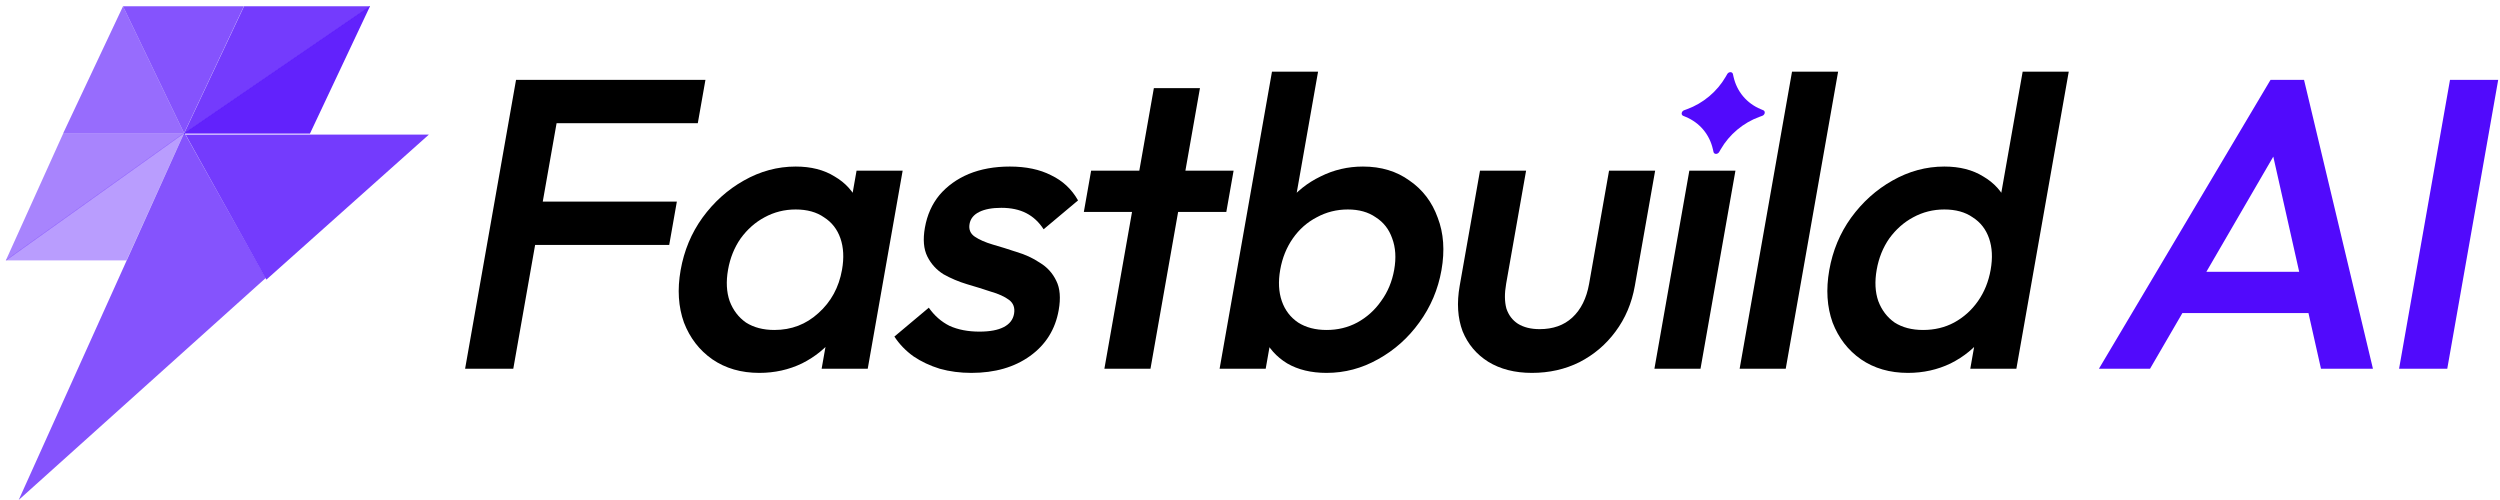
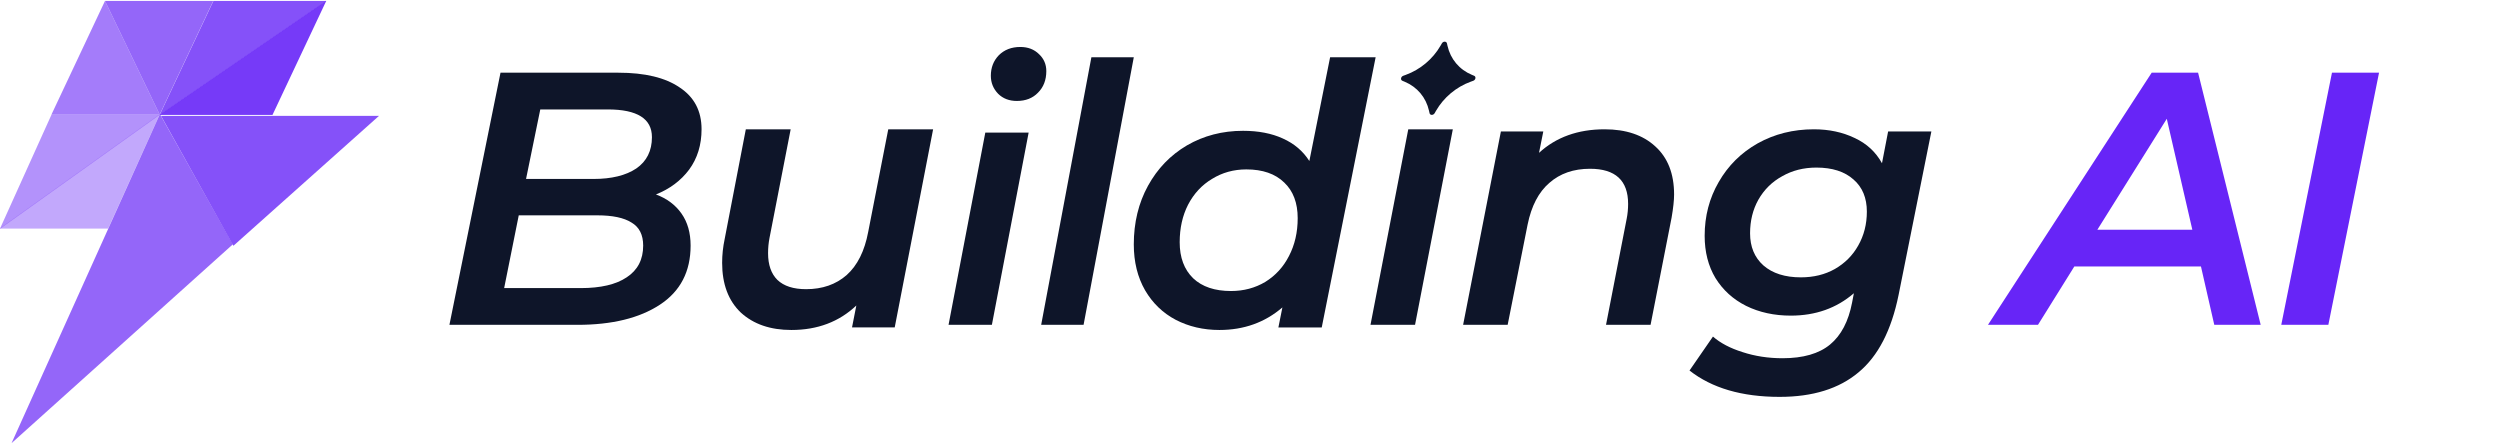
- <svg xmlns="http://www.w3.org/2000/svg" width="430" height="86" viewBox="0 0 430 86" fill="none">
-   <path opacity="0.4" d="M1.03 44.729L31.594 22.899H31.652L21.759 44.792H1.001L1.03 44.729Z" fill="#510afc" />
-   <path opacity="0.6" d="M31.652 22.885L31.648 22.897H10.879L21.158 1.081L31.652 22.885Z" fill="#510afc" />
-   <path opacity="0.7" d="M21.168 1.092L21.172 1.083L41.941 1.083L31.663 22.897L21.168 1.092Z" fill="#510afc" />
-   <path opacity="0.8" d="M45.815 48.096L31.922 23.147H73.771L45.815 48.096Z" fill="#510afc" />
-   <path opacity="0.7" d="M31.755 22.898L45.701 47.817L45.652 47.862L3.219 85.987L31.664 22.898H31.755ZM73.195 23.405L73.765 22.898H73.767L73.195 23.405Z" fill="#510afc" />
-   <path opacity="0.5" d="M31.63 22.958L1.06 44.792H1.004L10.898 22.898H31.657L31.63 22.958Z" fill="#510afc" />
-   <path opacity="0.8" d="M63.598 1.151L31.718 22.976H31.652L41.975 1.082H63.631L63.598 1.151Z" fill="#510afc" />
-   <path opacity="0.9" d="M31.689 22.912L63.575 1.082H63.637L53.315 22.976H31.658L31.689 22.912Z" fill="#510afc" />
-   <path d="M412.64 63.427L421.4 13.742H429.689L420.928 63.427H412.64Z" fill="#510afc" />
-   <path d="M361.011 63.427L390.529 13.742H396.295L408.147 63.427H399.21L390.162 23.182H393.189L369.804 63.427H361.011ZM372.935 53.845L374.186 46.747H400.926L399.674 53.845H372.935Z" fill="#510afc" />
-   <path d="M328.167 64.137C325.044 64.137 322.347 63.356 320.075 61.794C317.852 60.233 316.229 58.127 315.207 55.477C314.241 52.78 314.05 49.775 314.634 46.463C315.227 43.103 316.477 40.099 318.386 37.449C320.351 34.752 322.721 32.622 325.495 31.061C328.325 29.452 331.302 28.647 334.425 28.647C337.068 28.647 339.298 29.215 341.116 30.351C342.99 31.439 344.356 32.953 345.216 34.894C346.075 36.834 346.287 39.034 345.854 41.495L344.126 51.29C343.693 53.75 342.704 55.951 341.161 57.891C339.665 59.831 337.785 61.369 335.518 62.504C333.26 63.593 330.81 64.137 328.167 64.137ZM330.766 56.755C332.736 56.755 334.517 56.329 336.108 55.477C337.757 54.578 339.127 53.348 340.219 51.786C341.311 50.225 342.037 48.427 342.395 46.392C342.754 44.357 342.663 42.559 342.121 40.998C341.58 39.436 340.639 38.23 339.3 37.378C338.017 36.479 336.391 36.029 334.421 36.029C332.499 36.029 330.714 36.479 329.065 37.378C327.474 38.23 326.108 39.436 324.968 40.998C323.875 42.559 323.15 44.357 322.791 46.392C322.432 48.427 322.524 50.225 323.065 51.786C323.655 53.348 324.591 54.578 325.874 55.477C327.213 56.329 328.844 56.755 330.766 56.755ZM346.815 63.427H338.887L340.502 54.271L343.335 45.966L343.418 37.733L347.898 12.322H355.826L346.815 63.427Z" fill="currentColor" />
-   <path d="M299.217 63.427L308.229 12.322H316.157L307.145 63.427H299.217Z" fill="currentColor" />
-   <path d="M284.559 63.427L290.566 29.357H298.495L292.487 63.427H284.559Z" fill="currentColor" />
-   <path d="M263.489 64.137C260.558 64.137 258.052 63.498 255.971 62.22C253.938 60.943 252.469 59.192 251.564 56.968C250.715 54.697 250.549 52.094 251.067 49.16L254.559 29.357H262.487L259.057 48.805C258.765 50.462 258.779 51.881 259.099 53.064C259.476 54.2 260.138 55.075 261.087 55.69C262.083 56.306 263.327 56.613 264.816 56.613C267.122 56.613 268.993 55.951 270.428 54.626C271.919 53.253 272.886 51.313 273.328 48.805L276.757 29.357H284.685L281.194 49.16C280.668 52.141 279.556 54.768 277.858 57.039C276.217 59.263 274.154 61.014 271.671 62.291C269.196 63.522 266.468 64.137 263.489 64.137Z" fill="currentColor" />
-   <path d="M228.168 64.137C225.525 64.137 223.267 63.593 221.393 62.504C219.527 61.369 218.164 59.831 217.305 57.891C216.494 55.951 216.305 53.75 216.739 51.29L218.466 41.495C218.9 39.034 219.889 36.834 221.432 34.894C222.975 32.953 224.876 31.439 227.134 30.351C229.4 29.215 231.831 28.647 234.426 28.647C237.549 28.647 240.218 29.452 242.433 31.061C244.704 32.622 246.323 34.752 247.289 37.449C248.311 40.099 248.526 43.103 247.933 46.463C247.349 49.775 246.075 52.78 244.11 55.477C242.201 58.127 239.836 60.233 237.014 61.794C234.24 63.356 231.291 64.137 228.168 64.137ZM209.77 63.427L218.781 12.322H226.709L222.229 37.733L219.408 45.966L219.313 54.271L217.698 63.427H209.77ZM228.172 56.755C230.094 56.755 231.851 56.329 233.443 55.477C235.091 54.578 236.461 53.348 237.553 51.786C238.693 50.225 239.443 48.427 239.802 46.392C240.16 44.357 240.045 42.559 239.455 40.998C238.914 39.436 237.973 38.23 236.634 37.378C235.351 36.479 233.749 36.029 231.827 36.029C229.905 36.029 228.12 36.479 226.472 37.378C224.832 38.23 223.466 39.436 222.374 40.998C221.282 42.559 220.556 44.357 220.197 46.392C219.839 48.427 219.93 50.225 220.472 51.786C221.013 53.348 221.949 54.578 223.28 55.477C224.62 56.329 226.25 56.755 228.172 56.755Z" fill="currentColor" />
-   <path d="M189.954 63.427L198.464 15.161H206.392L197.882 63.427H189.954ZM186.421 36.455L187.673 29.357H212.178L210.926 36.455H186.421Z" fill="currentColor" />
-   <path d="M167.075 64.137C165.153 64.137 163.345 63.9 161.651 63.427C159.965 62.907 158.456 62.197 157.125 61.298C155.802 60.351 154.705 59.216 153.834 57.891L159.755 52.922C160.714 54.294 161.9 55.335 163.313 56.045C164.781 56.708 166.501 57.039 168.471 57.039C170.249 57.039 171.64 56.779 172.645 56.258C173.649 55.738 174.239 54.98 174.415 53.987C174.598 52.946 174.308 52.141 173.543 51.574C172.778 51.006 171.732 50.532 170.406 50.154C169.135 49.728 167.769 49.302 166.306 48.876C164.892 48.45 163.551 47.883 162.282 47.173C161.071 46.416 160.145 45.398 159.505 44.121C158.866 42.843 158.725 41.187 159.084 39.152C159.468 36.975 160.302 35.106 161.586 33.545C162.919 31.983 164.597 30.777 166.621 29.925C168.693 29.073 171.051 28.647 173.693 28.647C176.48 28.647 178.843 29.144 180.782 30.138C182.777 31.084 184.325 32.528 185.424 34.468L179.503 39.436C178.711 38.206 177.72 37.283 176.531 36.668C175.343 36.053 173.907 35.745 172.226 35.745C170.64 35.745 169.373 35.982 168.425 36.455C167.476 36.928 166.923 37.614 166.764 38.513C166.597 39.46 166.901 40.193 167.674 40.714C168.447 41.234 169.473 41.684 170.751 42.062C172.078 42.441 173.444 42.867 174.85 43.34C176.313 43.766 177.646 44.381 178.849 45.185C180.109 45.943 181.055 46.983 181.686 48.309C182.326 49.586 182.462 51.266 182.095 53.348C181.511 56.66 179.871 59.286 177.174 61.227C174.478 63.167 171.111 64.137 167.075 64.137Z" fill="currentColor" />
-   <path d="M130.6 64.137C127.477 64.137 124.78 63.356 122.509 61.794C120.285 60.233 118.663 58.127 117.64 55.477C116.674 52.78 116.484 49.775 117.068 46.463C117.66 43.103 118.911 40.099 120.819 37.449C122.784 34.752 125.154 32.622 127.928 31.061C130.758 29.452 133.735 28.647 136.858 28.647C139.501 28.647 141.731 29.215 143.549 30.351C145.423 31.439 146.79 32.953 147.649 34.894C148.508 36.834 148.721 39.034 148.287 41.495L146.56 51.29C146.126 53.75 145.137 55.95 143.594 57.891C142.099 59.831 140.218 61.369 137.951 62.504C135.693 63.593 133.243 64.137 130.6 64.137ZM133.199 56.755C136.13 56.755 138.656 55.785 140.776 53.845C142.944 51.905 144.295 49.42 144.829 46.392C145.187 44.357 145.096 42.559 144.554 40.998C144.013 39.436 143.073 38.23 141.733 37.378C140.45 36.479 138.824 36.029 136.854 36.029C134.932 36.029 133.147 36.479 131.499 37.378C129.907 38.23 128.541 39.436 127.401 40.998C126.309 42.559 125.583 44.357 125.224 46.392C124.866 48.427 124.957 50.225 125.499 51.786C126.088 53.348 127.024 54.578 128.307 55.477C129.647 56.329 131.277 56.755 133.199 56.755ZM141.32 63.427L142.935 54.271L145.769 45.966L145.851 37.733L147.328 29.357H155.256L149.248 63.427H141.32Z" fill="currentColor" />
-   <path d="M79.997 63.427L88.758 13.742H97.046L88.285 63.427H79.997ZM89.445 42.133L90.76 34.681H116.418L115.104 42.133H89.445ZM93.138 21.195L94.452 13.742H121.335L120.021 21.195H93.138Z" fill="currentColor" />
-   <path d="M297.087 12.738C297.338 12.302 297.964 12.302 298.062 12.738L298.165 13.199C298.737 15.751 300.433 17.771 302.847 18.778L303.283 18.96C303.695 19.132 303.586 19.748 303.114 19.92L302.614 20.102C299.844 21.108 297.437 23.129 295.964 25.681L295.698 26.142C295.447 26.578 294.821 26.578 294.724 26.142L294.62 25.681C294.048 23.129 292.353 21.108 289.939 20.102L289.503 19.92C289.091 19.748 289.199 19.132 289.672 18.96L290.172 18.778C292.941 17.771 295.349 15.751 296.821 13.199L297.087 12.738Z" fill="#510afc" />
+ <svg xmlns="http://www.w3.org/2000/svg" width="480" height="86" viewBox="0 0 480 86" fill="none">
+   <path opacity="0.4" d="M0.03 43.824L30.594 21.994H30.652L20.759 43.888H0.001L0.03 43.824Z" fill="#6725F7" />
+   <path opacity="0.6" d="M30.652 21.98L30.648 21.993H9.879L20.158 0.177L30.652 21.98Z" fill="#6725F7" />
+   <path opacity="0.7" d="M20.168 0.187L20.172 0.179L40.941 0.179L30.663 21.993L20.168 0.187Z" fill="#6725F7" />
+   <path opacity="0.8" d="M44.815 47.191L30.922 22.243H72.771L44.815 47.191Z" fill="#6725F7" />
+   <path opacity="0.7" d="M30.755 21.994L44.701 46.913L44.652 46.958L2.219 85.082L30.664 21.994H30.755ZM72.195 22.5L72.765 21.994H72.767L72.195 22.5Z" fill="#6725F7" />
+   <path opacity="0.5" d="M30.63 22.053L0.06 43.887H0.004L9.897 21.994H30.657L30.63 22.053Z" fill="#6725F7" />
+   <path opacity="0.8" d="M62.598 0.247L30.718 22.071H30.652L40.975 0.178H62.631L62.598 0.247Z" fill="#6725F7" />
+   <path opacity="0.9" d="M30.689 22.007L62.575 0.178H62.637L52.315 22.072H30.658L30.689 22.007Z" fill="#6725F7" />
+   <path d="M447.043 62.368H438.004L447.738 13.958H456.776L447.043 62.368Z" fill="#6725F7" />
+   <path d="M434.053 62.368H425.141L422.585 51.165H398.269L391.292 62.368H381.69L413.122 13.958H422.033L434.053 62.368ZM416.023 22.81L402.691 44.111H420.928L416.023 22.81Z" fill="#6725F7" />
+   <path d="M362.519 25.242H370.823L364.525 56.649C363.141 63.443 360.581 68.389 356.844 71.485C353.107 74.628 348.055 76.2 341.689 76.2C334.446 76.2 328.679 74.513 324.388 71.139L328.887 64.622C330.317 65.87 332.208 66.863 334.561 67.603C336.96 68.389 339.521 68.781 342.242 68.781C346.21 68.781 349.255 67.903 351.377 66.147C353.499 64.391 354.906 61.71 355.598 58.105L355.944 56.302C352.623 59.168 348.586 60.6 343.834 60.6C340.651 60.6 337.79 59.976 335.253 58.728C332.762 57.48 330.801 55.701 329.371 53.39C327.987 51.079 327.295 48.375 327.295 45.278C327.295 41.488 328.195 38.045 329.994 34.948C331.793 31.805 334.284 29.332 337.468 27.53C340.697 25.727 344.295 24.826 348.263 24.826C351.17 24.826 353.776 25.38 356.083 26.49C358.39 27.553 360.143 29.17 361.342 31.343L362.519 25.242ZM345.772 53.251C348.217 53.251 350.385 52.72 352.277 51.657C354.214 50.547 355.714 49.045 356.775 47.15C357.882 45.209 358.436 43.037 358.436 40.633C358.436 37.999 357.582 35.942 355.875 34.463C354.168 32.937 351.792 32.175 348.747 32.175C346.302 32.175 344.111 32.729 342.173 33.839C340.236 34.902 338.713 36.404 337.606 38.345C336.545 40.24 336.014 42.389 336.014 44.793C336.014 47.381 336.868 49.438 338.575 50.963C340.328 52.489 342.727 53.251 345.772 53.251Z" fill="#0E1529" />
+   <path d="M308.082 24.826C312.187 24.826 315.426 25.915 317.798 28.093C320.216 30.272 321.425 33.354 321.425 37.34C321.425 38.452 321.265 39.935 320.946 41.789L316.909 62.368H308.356L312.324 41.998C312.507 41.071 312.598 40.121 312.598 39.148C312.598 34.652 310.158 32.404 305.277 32.404C302.129 32.404 299.529 33.307 297.476 35.115C295.424 36.876 294.032 39.541 293.303 43.11L289.471 62.368H280.918L288.171 25.243H296.313L295.492 29.345C298.776 26.332 302.973 24.826 308.082 24.826Z" fill="#0E1529" />
+   <path d="M271.688 62.368H263.135L270.388 24.826H278.942L271.688 62.368Z" fill="#0E1529" />
+   <path d="M255.381 10.994H264.123L253.773 62.867H245.451L246.22 59.022C242.863 61.911 238.831 63.356 234.122 63.356C231.045 63.356 228.248 62.704 225.73 61.399C223.259 60.094 221.301 58.206 219.856 55.736C218.411 53.219 217.688 50.283 217.688 46.928C217.688 42.733 218.597 38.981 220.415 35.672C222.234 32.363 224.728 29.776 227.898 27.912C231.115 26.048 234.705 25.116 238.668 25.116C241.605 25.116 244.146 25.605 246.29 26.584C248.481 27.563 250.183 29.008 251.395 30.918L255.381 10.994ZM236.36 55.876C238.784 55.876 240.975 55.293 242.933 54.128C244.891 52.916 246.407 51.262 247.479 49.165C248.598 47.021 249.157 44.597 249.157 41.894C249.157 38.958 248.295 36.674 246.57 35.043C244.845 33.365 242.421 32.526 239.297 32.526C236.873 32.526 234.681 33.132 232.723 34.344C230.765 35.509 229.227 37.164 228.108 39.307C227.036 41.405 226.5 43.805 226.5 46.508C226.5 49.444 227.362 51.751 229.087 53.429C230.812 55.06 233.236 55.876 236.36 55.876Z" fill="#0E1529" />
+   <path d="M208.047 62.368H199.905L209.546 10.994H217.688L208.047 62.368Z" fill="#0E1529" />
+   <path d="M190.442 62.368H182.121L189.177 25.465H197.498L190.442 62.368ZM195.235 19.384C193.77 19.384 192.572 18.923 191.64 18.002C190.708 17.034 190.242 15.883 190.242 14.547C190.242 12.98 190.753 11.667 191.773 10.607C192.838 9.548 194.214 9.018 195.9 9.018C197.365 9.018 198.563 9.479 199.495 10.4C200.427 11.275 200.893 12.358 200.893 13.648C200.893 15.353 200.36 16.735 199.295 17.795C198.275 18.854 196.921 19.384 195.235 19.384Z" fill="#0E1529" />
+   <path d="M170.546 24.826H179.158L171.786 62.858H163.589L164.415 58.656C161.109 61.789 156.952 63.356 151.946 63.356C147.905 63.356 144.667 62.24 142.233 60.009C139.845 57.73 138.651 54.549 138.651 50.465C138.651 48.946 138.812 47.426 139.133 45.907L143.198 24.826H151.809L147.744 45.694C147.561 46.643 147.469 47.617 147.469 48.614C147.469 50.845 148.066 52.554 149.26 53.742C150.5 54.928 152.337 55.522 154.771 55.522C157.894 55.522 160.489 54.62 162.555 52.816C164.622 50.964 166 48.21 166.689 44.554L170.546 24.826Z" fill="#0E1529" />
+   <path d="M125.942 37.333C128.044 38.117 129.678 39.339 130.846 40.999C132.014 42.658 132.597 44.71 132.597 47.154C132.597 52.133 130.636 55.914 126.712 58.495C122.789 61.077 117.511 62.368 110.879 62.368H86.289L96.097 13.958H118.726C123.817 13.958 127.74 14.903 130.496 16.794C133.298 18.638 134.699 21.312 134.699 24.816C134.699 27.813 133.905 30.395 132.317 32.561C130.729 34.682 128.604 36.273 125.942 37.333ZM103.733 21.012L101.001 34.359H113.962C117.418 34.359 120.15 33.691 122.159 32.354C124.167 30.971 125.171 28.965 125.171 26.337C125.171 22.787 122.345 21.012 116.694 21.012H103.733ZM111.51 55.314C115.34 55.314 118.282 54.623 120.337 53.239C122.439 51.856 123.49 49.828 123.49 47.154C123.49 45.079 122.742 43.604 121.248 42.728C119.8 41.806 117.605 41.344 114.662 41.344H99.6L96.797 55.314H111.51Z" fill="#0E1529" />
+   <path d="M276.839 8.327C277.09 7.891 277.716 7.891 277.814 8.327L277.917 8.788C278.489 11.34 280.185 13.36 282.599 14.367L283.035 14.549C283.447 14.72 283.338 15.337 282.866 15.509L282.366 15.69C279.596 16.697 277.189 18.717 275.716 21.27L275.45 21.731C275.199 22.166 274.573 22.166 274.476 21.731L274.372 21.27C273.8 18.717 272.105 16.697 269.691 15.69L269.255 15.509C268.843 15.337 268.951 14.72 269.424 14.549L269.924 14.367C272.693 13.36 275.101 11.34 276.573 8.788L276.839 8.327Z" fill="#0E1529" />
</svg>
